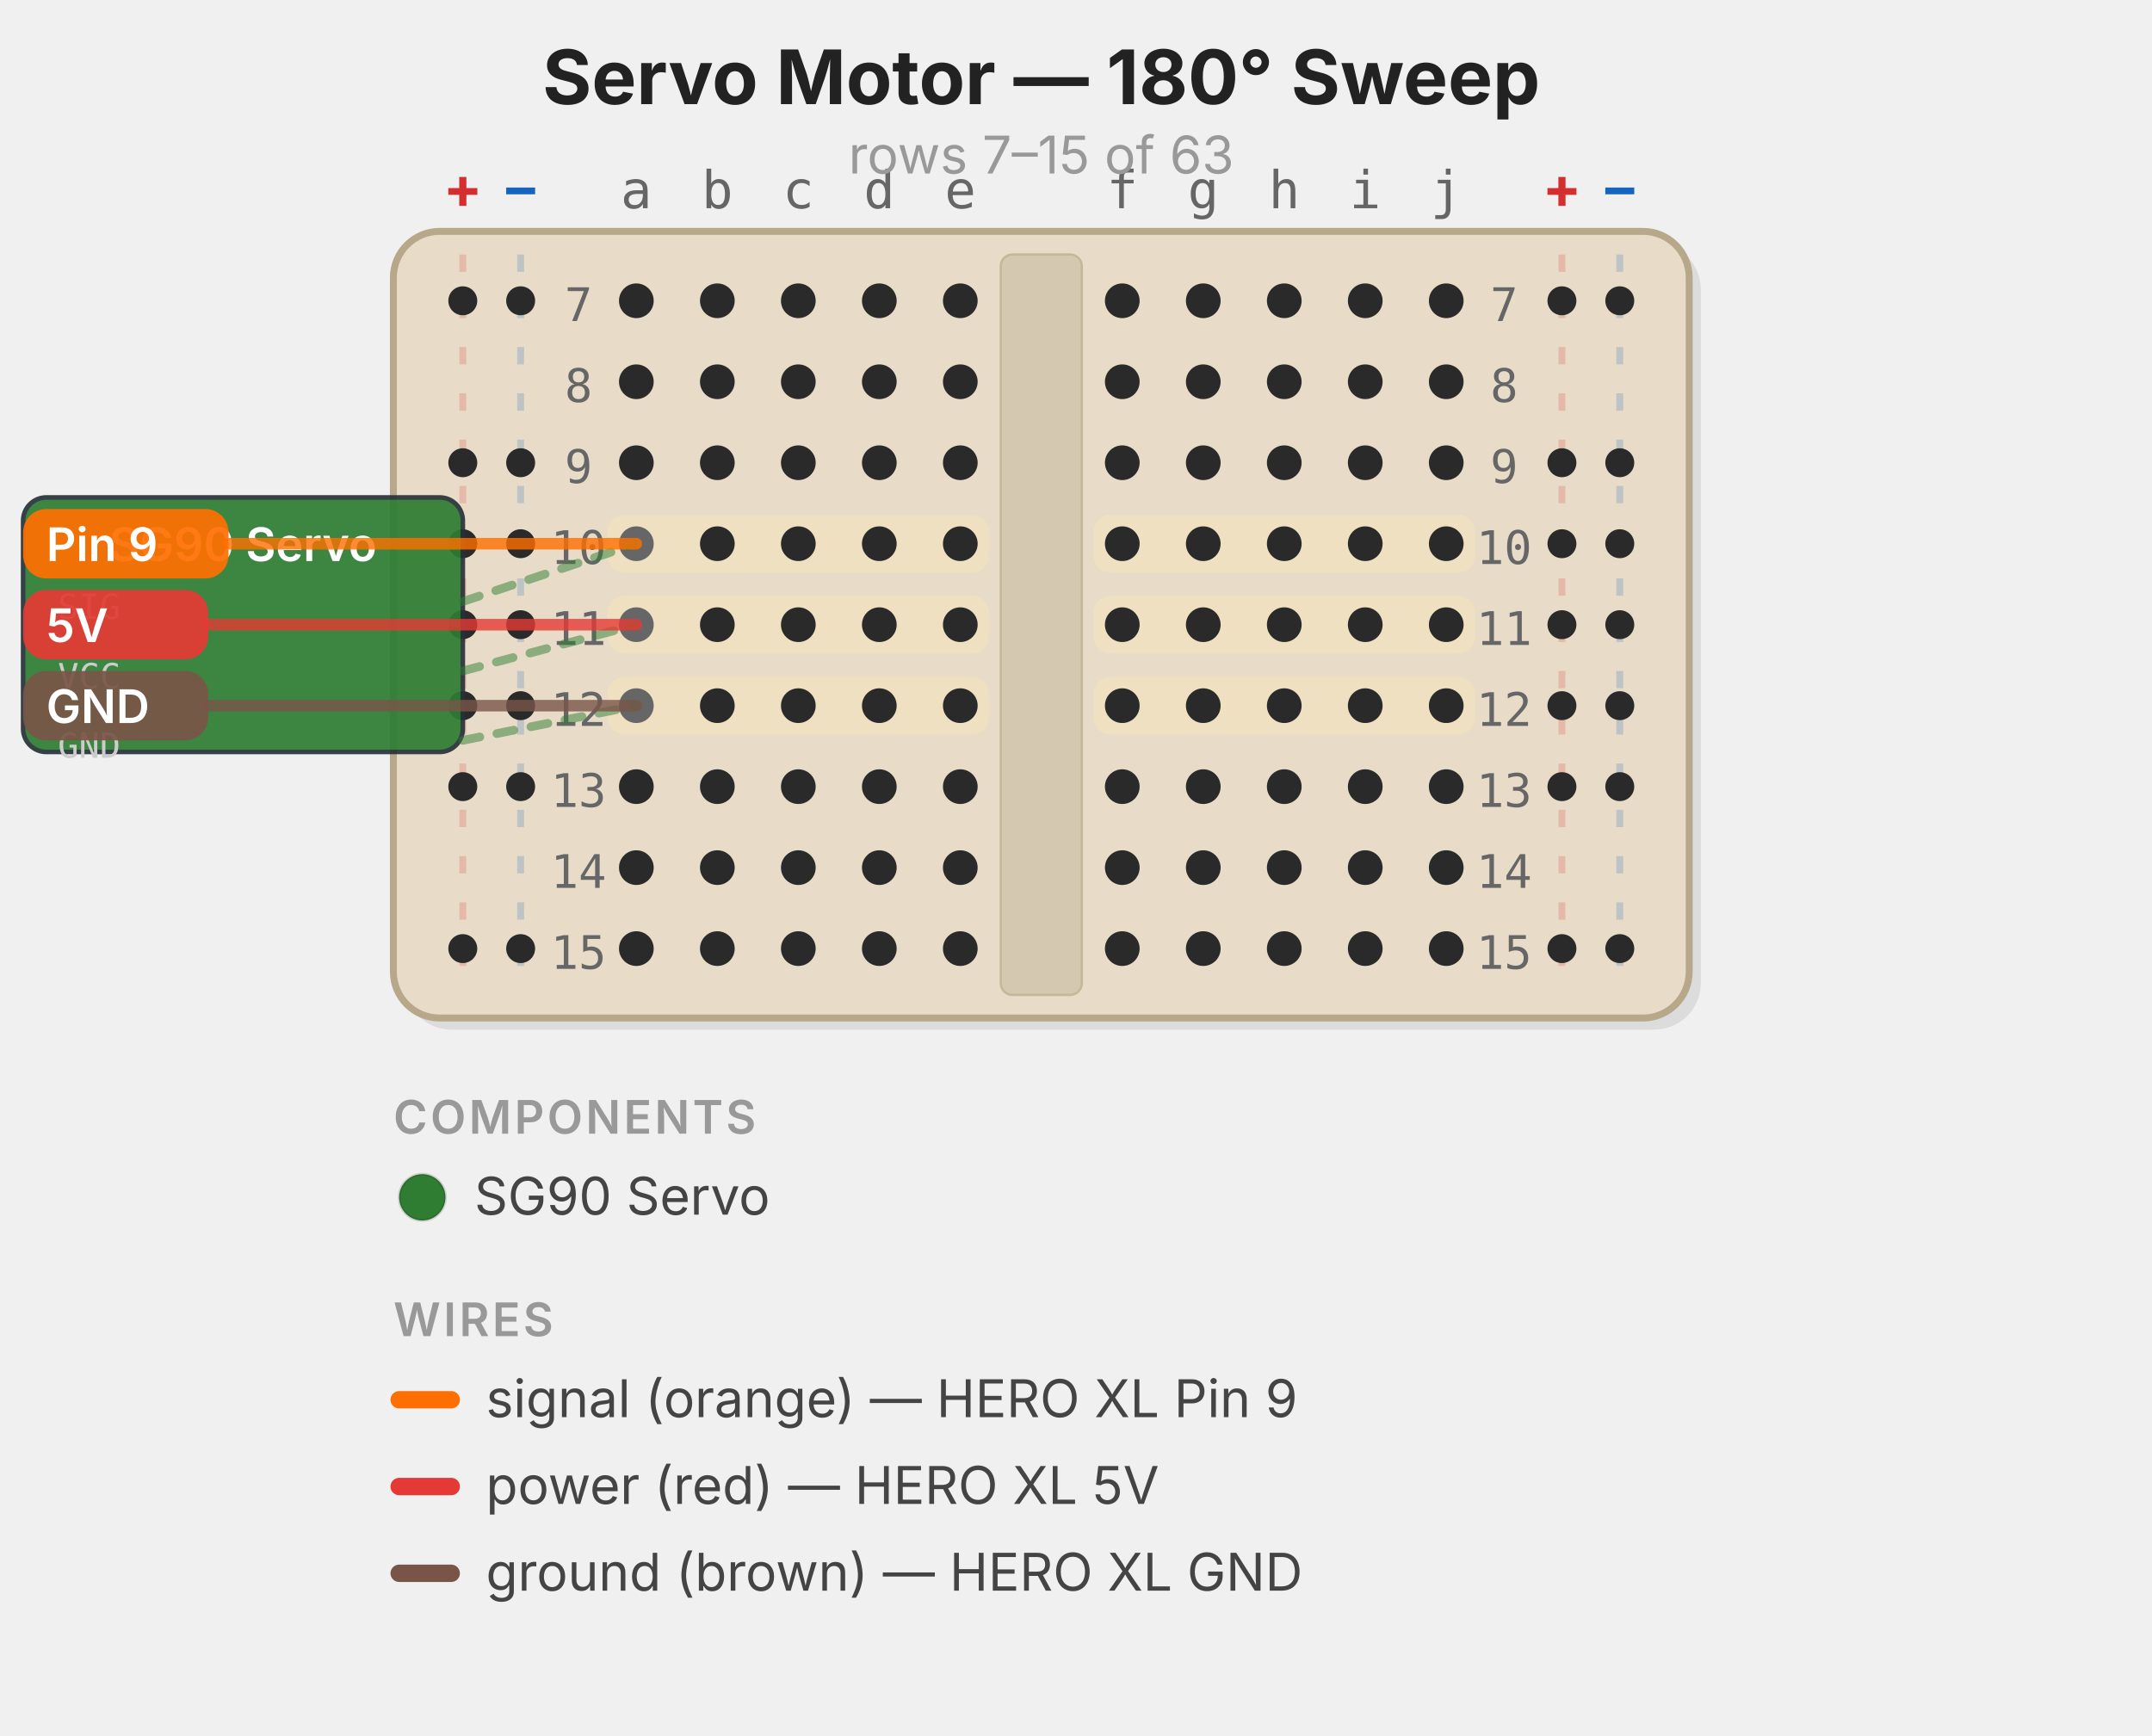
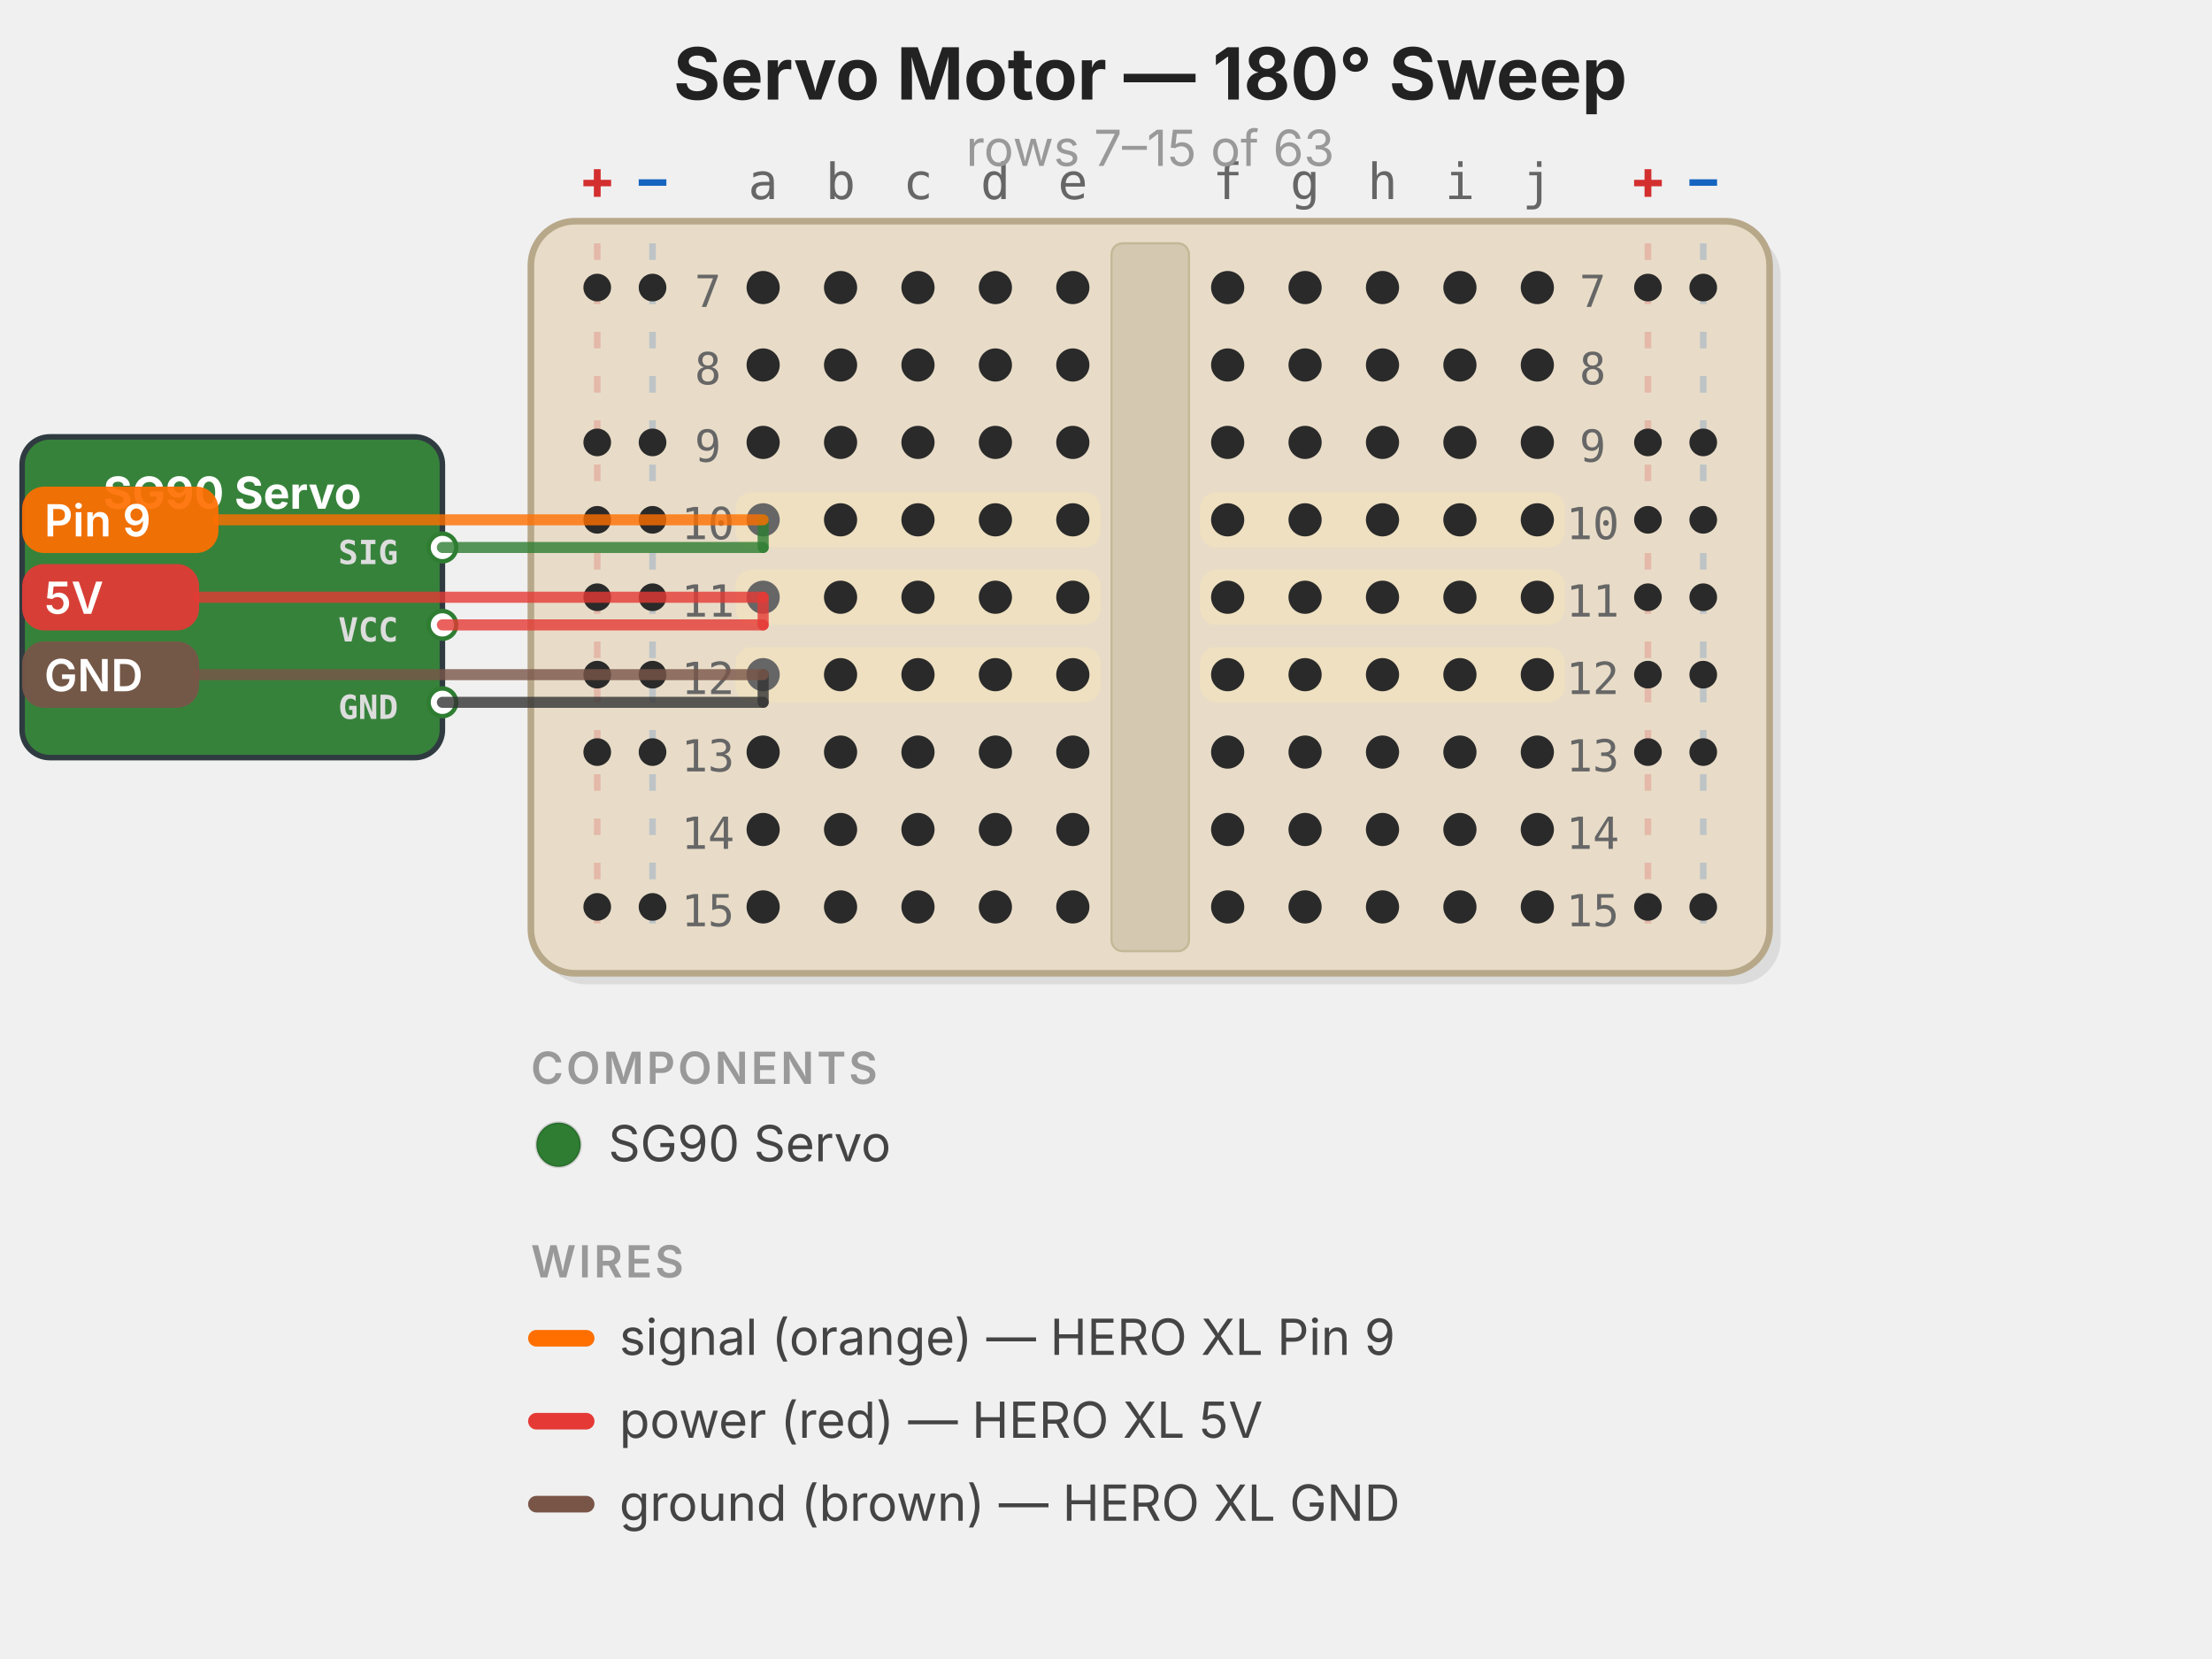
- <svg xmlns="http://www.w3.org/2000/svg" viewBox="0 0 372 300" width="372" height="300" style="background:#fff">
-   <rect x="70.0" y="42.0" width="224.0" height="136.0" rx="8" fill="#00000015" />
-   <rect x="68.0" y="40.0" width="224.0" height="136.0" rx="8" fill="#e8dcc8" stroke="#b8a88a" stroke-width="1.2" />
-   <rect x="173.0" y="44.0" width="14.0" height="128.0" rx="2" fill="#d4c8b0" stroke="#c4b898" stroke-width="0.4" />
-   <line x1="80.0" y1="44.0" x2="80.0" y2="172.0" stroke="#d32f2f" stroke-width="1.2" opacity="0.2" stroke-dasharray="3,5" />
-   <line x1="90.0" y1="44.0" x2="90.0" y2="172.0" stroke="#1565c0" stroke-width="1.2" opacity="0.2" stroke-dasharray="3,5" />
-   <line x1="270.0" y1="44.0" x2="270.0" y2="172.0" stroke="#d32f2f" stroke-width="1.2" opacity="0.2" stroke-dasharray="3,5" />
-   <line x1="280.0" y1="44.0" x2="280.0" y2="172.0" stroke="#1565c0" stroke-width="1.2" opacity="0.2" stroke-dasharray="3,5" />
-   <rect x="105.0" y="89.0" width="66.0" height="10.0" rx="3" fill="#ffeaa7" opacity="0.25" />
-   <rect x="189.0" y="89.0" width="66.0" height="10.0" rx="3" fill="#ffeaa7" opacity="0.25" />
-   <rect x="105.0" y="103.0" width="66.0" height="10.0" rx="3" fill="#ffeaa7" opacity="0.25" />
-   <rect x="189.0" y="103.0" width="66.0" height="10.0" rx="3" fill="#ffeaa7" opacity="0.25" />
-   <rect x="105.0" y="117.0" width="66.0" height="10.0" rx="3" fill="#ffeaa7" opacity="0.25" />
-   <rect x="189.0" y="117.0" width="66.0" height="10.0" rx="3" fill="#ffeaa7" opacity="0.25" />
-   <circle cx="110.0" cy="52.0" r="3.0" fill="#2a2a2a" />
-   <circle cx="110.0" cy="66.0" r="3.0" fill="#2a2a2a" />
-   <circle cx="110.0" cy="80.0" r="3.0" fill="#2a2a2a" />
-   <circle cx="110.0" cy="94.0" r="3.0" fill="#666" />
-   <circle cx="110.0" cy="108.0" r="3.0" fill="#666" />
-   <circle cx="110.0" cy="122.0" r="3.0" fill="#666" />
-   <circle cx="110.0" cy="136.0" r="3.0" fill="#2a2a2a" />
-   <circle cx="110.0" cy="150.0" r="3.0" fill="#2a2a2a" />
-   <circle cx="110.0" cy="164.0" r="3.0" fill="#2a2a2a" />
-   <circle cx="124.0" cy="52.0" r="3.0" fill="#2a2a2a" />
-   <circle cx="124.0" cy="66.0" r="3.0" fill="#2a2a2a" />
-   <circle cx="124.0" cy="80.0" r="3.0" fill="#2a2a2a" />
-   <circle cx="124.0" cy="94.0" r="3.0" fill="#2a2a2a" />
-   <circle cx="124.0" cy="108.0" r="3.0" fill="#2a2a2a" />
-   <circle cx="124.0" cy="122.0" r="3.0" fill="#2a2a2a" />
-   <circle cx="124.0" cy="136.0" r="3.0" fill="#2a2a2a" />
-   <circle cx="124.0" cy="150.0" r="3.0" fill="#2a2a2a" />
-   <circle cx="124.0" cy="164.0" r="3.0" fill="#2a2a2a" />
+ <svg xmlns="http://www.w3.org/2000/svg" viewBox="0 0 400 300" width="400" height="300" style="background:#fff">
+   <rect x="98.0" y="42.0" width="224.0" height="136.0" rx="8" fill="#00000015" />
+   <rect x="96.0" y="40.0" width="224.0" height="136.0" rx="8" fill="#e8dcc8" stroke="#b8a88a" stroke-width="1.2" />
+   <rect x="201.0" y="44.0" width="14.0" height="128.0" rx="2" fill="#d4c8b0" stroke="#c4b898" stroke-width="0.4" />
+   <line x1="108.0" y1="44.0" x2="108.0" y2="172.0" stroke="#d32f2f" stroke-width="1.2" opacity="0.2" stroke-dasharray="3,5" />
+   <line x1="118.0" y1="44.0" x2="118.0" y2="172.0" stroke="#1565c0" stroke-width="1.2" opacity="0.2" stroke-dasharray="3,5" />
+   <line x1="298.0" y1="44.0" x2="298.0" y2="172.0" stroke="#d32f2f" stroke-width="1.2" opacity="0.2" stroke-dasharray="3,5" />
+   <line x1="308.0" y1="44.0" x2="308.0" y2="172.0" stroke="#1565c0" stroke-width="1.2" opacity="0.2" stroke-dasharray="3,5" />
+   <rect x="133.0" y="89.0" width="66.0" height="10.0" rx="3" fill="#ffeaa7" opacity="0.25" />
+   <rect x="217.0" y="89.0" width="66.0" height="10.0" rx="3" fill="#ffeaa7" opacity="0.25" />
+   <rect x="133.0" y="103.0" width="66.0" height="10.0" rx="3" fill="#ffeaa7" opacity="0.25" />
+   <rect x="217.0" y="103.0" width="66.0" height="10.0" rx="3" fill="#ffeaa7" opacity="0.25" />
+   <rect x="133.0" y="117.0" width="66.0" height="10.0" rx="3" fill="#ffeaa7" opacity="0.25" />
+   <rect x="217.0" y="117.0" width="66.0" height="10.0" rx="3" fill="#ffeaa7" opacity="0.25" />
  <circle cx="138.0" cy="52.0" r="3.0" fill="#2a2a2a" />
  <circle cx="138.0" cy="66.0" r="3.0" fill="#2a2a2a" />
  <circle cx="138.0" cy="80.0" r="3.0" fill="#2a2a2a" />
-   <circle cx="138.0" cy="94.0" r="3.0" fill="#2a2a2a" />
-   <circle cx="138.0" cy="108.0" r="3.0" fill="#2a2a2a" />
-   <circle cx="138.0" cy="122.0" r="3.0" fill="#2a2a2a" />
+   <circle cx="138.0" cy="94.0" r="3.0" fill="#666" />
+   <circle cx="138.0" cy="108.0" r="3.0" fill="#666" />
+   <circle cx="138.0" cy="122.0" r="3.0" fill="#666" />
  <circle cx="138.0" cy="136.0" r="3.0" fill="#2a2a2a" />
  <circle cx="138.0" cy="150.0" r="3.0" fill="#2a2a2a" />
  <circle cx="138.0" cy="164.0" r="3.0" fill="#2a2a2a" />
  <circle cx="152.0" cy="52.0" r="3.0" fill="#2a2a2a" />
  <circle cx="152.0" cy="66.0" r="3.0" fill="#2a2a2a" />
  <circle cx="152.0" cy="80.0" r="3.0" fill="#2a2a2a" />
  <circle cx="152.0" cy="94.0" r="3.0" fill="#2a2a2a" />
  <circle cx="152.0" cy="108.0" r="3.0" fill="#2a2a2a" />
  <circle cx="152.0" cy="122.0" r="3.0" fill="#2a2a2a" />
  <circle cx="152.0" cy="136.0" r="3.0" fill="#2a2a2a" />
  <circle cx="152.0" cy="150.0" r="3.0" fill="#2a2a2a" />
  <circle cx="152.0" cy="164.0" r="3.0" fill="#2a2a2a" />
  <circle cx="166.0" cy="52.0" r="3.0" fill="#2a2a2a" />
  <circle cx="166.0" cy="66.0" r="3.0" fill="#2a2a2a" />
  <circle cx="166.0" cy="80.0" r="3.0" fill="#2a2a2a" />
  <circle cx="166.0" cy="94.0" r="3.0" fill="#2a2a2a" />
  <circle cx="166.0" cy="108.0" r="3.0" fill="#2a2a2a" />
  <circle cx="166.0" cy="122.0" r="3.0" fill="#2a2a2a" />
  <circle cx="166.0" cy="136.0" r="3.0" fill="#2a2a2a" />
  <circle cx="166.0" cy="150.0" r="3.0" fill="#2a2a2a" />
  <circle cx="166.0" cy="164.0" r="3.0" fill="#2a2a2a" />
+   <circle cx="180.0" cy="52.0" r="3.0" fill="#2a2a2a" />
+   <circle cx="180.0" cy="66.0" r="3.0" fill="#2a2a2a" />
+   <circle cx="180.0" cy="80.0" r="3.0" fill="#2a2a2a" />
+   <circle cx="180.0" cy="94.0" r="3.0" fill="#2a2a2a" />
+   <circle cx="180.0" cy="108.0" r="3.0" fill="#2a2a2a" />
+   <circle cx="180.0" cy="122.0" r="3.0" fill="#2a2a2a" />
+   <circle cx="180.0" cy="136.0" r="3.0" fill="#2a2a2a" />
+   <circle cx="180.0" cy="150.0" r="3.0" fill="#2a2a2a" />
+   <circle cx="180.0" cy="164.0" r="3.0" fill="#2a2a2a" />
  <circle cx="194.0" cy="52.0" r="3.0" fill="#2a2a2a" />
  <circle cx="194.0" cy="66.0" r="3.0" fill="#2a2a2a" />
  <circle cx="194.0" cy="80.0" r="3.0" fill="#2a2a2a" />
  <circle cx="194.0" cy="94.0" r="3.0" fill="#2a2a2a" />
  <circle cx="194.0" cy="108.0" r="3.0" fill="#2a2a2a" />
  <circle cx="194.0" cy="122.0" r="3.0" fill="#2a2a2a" />
  <circle cx="194.0" cy="136.0" r="3.0" fill="#2a2a2a" />
  <circle cx="194.0" cy="150.0" r="3.0" fill="#2a2a2a" />
  <circle cx="194.0" cy="164.0" r="3.0" fill="#2a2a2a" />
-   <circle cx="208.0" cy="52.0" r="3.0" fill="#2a2a2a" />
-   <circle cx="208.0" cy="66.0" r="3.0" fill="#2a2a2a" />
-   <circle cx="208.0" cy="80.0" r="3.0" fill="#2a2a2a" />
-   <circle cx="208.0" cy="94.0" r="3.0" fill="#2a2a2a" />
-   <circle cx="208.0" cy="108.0" r="3.0" fill="#2a2a2a" />
-   <circle cx="208.0" cy="122.0" r="3.0" fill="#2a2a2a" />
-   <circle cx="208.0" cy="136.0" r="3.0" fill="#2a2a2a" />
-   <circle cx="208.0" cy="150.0" r="3.0" fill="#2a2a2a" />
-   <circle cx="208.0" cy="164.0" r="3.0" fill="#2a2a2a" />
  <circle cx="222.0" cy="52.0" r="3.0" fill="#2a2a2a" />
  <circle cx="222.0" cy="66.0" r="3.0" fill="#2a2a2a" />
  <circle cx="222.0" cy="80.0" r="3.0" fill="#2a2a2a" />
  <circle cx="222.0" cy="94.0" r="3.0" fill="#2a2a2a" />
  <circle cx="222.0" cy="108.0" r="3.0" fill="#2a2a2a" />
  <circle cx="222.0" cy="122.0" r="3.0" fill="#2a2a2a" />
  <circle cx="222.0" cy="136.0" r="3.0" fill="#2a2a2a" />
  <circle cx="222.0" cy="150.0" r="3.0" fill="#2a2a2a" />
  <circle cx="222.0" cy="164.0" r="3.0" fill="#2a2a2a" />
  <circle cx="236.0" cy="52.0" r="3.0" fill="#2a2a2a" />
  <circle cx="236.0" cy="66.0" r="3.0" fill="#2a2a2a" />
  <circle cx="236.0" cy="80.0" r="3.0" fill="#2a2a2a" />
  <circle cx="236.0" cy="94.0" r="3.0" fill="#2a2a2a" />
  <circle cx="236.0" cy="108.0" r="3.0" fill="#2a2a2a" />
  <circle cx="236.0" cy="122.0" r="3.0" fill="#2a2a2a" />
  <circle cx="236.0" cy="136.0" r="3.0" fill="#2a2a2a" />
  <circle cx="236.0" cy="150.0" r="3.0" fill="#2a2a2a" />
  <circle cx="236.0" cy="164.0" r="3.0" fill="#2a2a2a" />
  <circle cx="250.0" cy="52.0" r="3.0" fill="#2a2a2a" />
  <circle cx="250.0" cy="66.0" r="3.0" fill="#2a2a2a" />
  <circle cx="250.0" cy="80.0" r="3.0" fill="#2a2a2a" />
  <circle cx="250.0" cy="94.0" r="3.0" fill="#2a2a2a" />
  <circle cx="250.0" cy="108.0" r="3.0" fill="#2a2a2a" />
  <circle cx="250.0" cy="122.0" r="3.0" fill="#2a2a2a" />
  <circle cx="250.0" cy="136.0" r="3.0" fill="#2a2a2a" />
  <circle cx="250.0" cy="150.0" r="3.0" fill="#2a2a2a" />
  <circle cx="250.0" cy="164.0" r="3.0" fill="#2a2a2a" />
-   <circle cx="80.0" cy="52.0" r="2.5" fill="#2a2a2a" />
-   <circle cx="80.0" cy="80.0" r="2.5" fill="#2a2a2a" />
-   <circle cx="80.0" cy="94.0" r="2.5" fill="#2a2a2a" />
-   <circle cx="80.0" cy="108.0" r="2.5" fill="#2a2a2a" />
-   <circle cx="80.0" cy="122.0" r="2.5" fill="#2a2a2a" />
-   <circle cx="80.0" cy="136.0" r="2.5" fill="#2a2a2a" />
-   <circle cx="80.0" cy="164.0" r="2.5" fill="#2a2a2a" />
-   <circle cx="90.0" cy="52.0" r="2.5" fill="#2a2a2a" />
-   <circle cx="90.0" cy="80.0" r="2.5" fill="#2a2a2a" />
-   <circle cx="90.0" cy="94.0" r="2.5" fill="#2a2a2a" />
-   <circle cx="90.0" cy="108.0" r="2.5" fill="#2a2a2a" />
-   <circle cx="90.0" cy="122.0" r="2.5" fill="#2a2a2a" />
-   <circle cx="90.0" cy="136.0" r="2.5" fill="#2a2a2a" />
-   <circle cx="90.0" cy="164.0" r="2.5" fill="#2a2a2a" />
-   <circle cx="270.0" cy="52.0" r="2.5" fill="#2a2a2a" />
-   <circle cx="270.0" cy="80.0" r="2.5" fill="#2a2a2a" />
-   <circle cx="270.0" cy="94.0" r="2.5" fill="#2a2a2a" />
-   <circle cx="270.0" cy="108.0" r="2.5" fill="#2a2a2a" />
-   <circle cx="270.0" cy="122.0" r="2.5" fill="#2a2a2a" />
-   <circle cx="270.0" cy="136.0" r="2.5" fill="#2a2a2a" />
-   <circle cx="270.0" cy="164.0" r="2.5" fill="#2a2a2a" />
-   <circle cx="280.0" cy="52.0" r="2.5" fill="#2a2a2a" />
-   <circle cx="280.0" cy="80.0" r="2.5" fill="#2a2a2a" />
-   <circle cx="280.0" cy="94.0" r="2.5" fill="#2a2a2a" />
-   <circle cx="280.0" cy="108.0" r="2.5" fill="#2a2a2a" />
-   <circle cx="280.0" cy="122.0" r="2.5" fill="#2a2a2a" />
-   <circle cx="280.0" cy="136.0" r="2.5" fill="#2a2a2a" />
-   <circle cx="280.0" cy="164.0" r="2.5" fill="#2a2a2a" />
-   <text x="110.0" y="36.0" font-size="9" fill="#666" text-anchor="middle" font-family="'SF Mono', 'Cascadia Code', 'Fira Code', monospace">a</text>
-   <text x="124.0" y="36.0" font-size="9" fill="#666" text-anchor="middle" font-family="'SF Mono', 'Cascadia Code', 'Fira Code', monospace">b</text>
-   <text x="138.0" y="36.0" font-size="9" fill="#666" text-anchor="middle" font-family="'SF Mono', 'Cascadia Code', 'Fira Code', monospace">c</text>
-   <text x="152.0" y="36.0" font-size="9" fill="#666" text-anchor="middle" font-family="'SF Mono', 'Cascadia Code', 'Fira Code', monospace">d</text>
-   <text x="166.0" y="36.0" font-size="9" fill="#666" text-anchor="middle" font-family="'SF Mono', 'Cascadia Code', 'Fira Code', monospace">e</text>
-   <text x="194.0" y="36.0" font-size="9" fill="#666" text-anchor="middle" font-family="'SF Mono', 'Cascadia Code', 'Fira Code', monospace">f</text>
-   <text x="208.0" y="36.0" font-size="9" fill="#666" text-anchor="middle" font-family="'SF Mono', 'Cascadia Code', 'Fira Code', monospace">g</text>
-   <text x="222.0" y="36.0" font-size="9" fill="#666" text-anchor="middle" font-family="'SF Mono', 'Cascadia Code', 'Fira Code', monospace">h</text>
-   <text x="236.0" y="36.0" font-size="9" fill="#666" text-anchor="middle" font-family="'SF Mono', 'Cascadia Code', 'Fira Code', monospace">i</text>
-   <text x="250.0" y="36.0" font-size="9" fill="#666" text-anchor="middle" font-family="'SF Mono', 'Cascadia Code', 'Fira Code', monospace">j</text>
-   <text x="80.0" y="36.0" font-size="10" fill="#d32f2f" font-weight="bold" text-anchor="middle" font-family="system-ui, -apple-system, 'Segoe UI', sans-serif">+</text>
-   <text x="90.0" y="36.0" font-size="10" fill="#1565c0" font-weight="bold" text-anchor="middle" font-family="system-ui, -apple-system, 'Segoe UI', sans-serif">–</text>
-   <text x="270.0" y="36.0" font-size="10" fill="#d32f2f" font-weight="bold" text-anchor="middle" font-family="system-ui, -apple-system, 'Segoe UI', sans-serif">+</text>
-   <text x="280.0" y="36.0" font-size="10" fill="#1565c0" font-weight="bold" text-anchor="middle" font-family="system-ui, -apple-system, 'Segoe UI', sans-serif">–</text>
-   <text x="100.0" y="55.5" font-size="8" fill="#666" text-anchor="middle" font-family="'SF Mono', 'Cascadia Code', 'Fira Code', monospace">7</text>
-   <text x="260.0" y="55.5" font-size="8" fill="#666" text-anchor="middle" font-family="'SF Mono', 'Cascadia Code', 'Fira Code', monospace">7</text>
-   <text x="100.0" y="69.5" font-size="8" fill="#666" text-anchor="middle" font-family="'SF Mono', 'Cascadia Code', 'Fira Code', monospace">8</text>
-   <text x="260.0" y="69.5" font-size="8" fill="#666" text-anchor="middle" font-family="'SF Mono', 'Cascadia Code', 'Fira Code', monospace">8</text>
-   <text x="100.0" y="83.5" font-size="8" fill="#666" text-anchor="middle" font-family="'SF Mono', 'Cascadia Code', 'Fira Code', monospace">9</text>
-   <text x="260.0" y="83.5" font-size="8" fill="#666" text-anchor="middle" font-family="'SF Mono', 'Cascadia Code', 'Fira Code', monospace">9</text>
-   <text x="100.0" y="97.5" font-size="8" fill="#666" text-anchor="middle" font-family="'SF Mono', 'Cascadia Code', 'Fira Code', monospace">10</text>
-   <text x="260.0" y="97.5" font-size="8" fill="#666" text-anchor="middle" font-family="'SF Mono', 'Cascadia Code', 'Fira Code', monospace">10</text>
-   <text x="100.0" y="111.5" font-size="8" fill="#666" text-anchor="middle" font-family="'SF Mono', 'Cascadia Code', 'Fira Code', monospace">11</text>
-   <text x="260.0" y="111.5" font-size="8" fill="#666" text-anchor="middle" font-family="'SF Mono', 'Cascadia Code', 'Fira Code', monospace">11</text>
-   <text x="100.0" y="125.5" font-size="8" fill="#666" text-anchor="middle" font-family="'SF Mono', 'Cascadia Code', 'Fira Code', monospace">12</text>
-   <text x="260.0" y="125.5" font-size="8" fill="#666" text-anchor="middle" font-family="'SF Mono', 'Cascadia Code', 'Fira Code', monospace">12</text>
-   <text x="100.0" y="139.5" font-size="8" fill="#666" text-anchor="middle" font-family="'SF Mono', 'Cascadia Code', 'Fira Code', monospace">13</text>
-   <text x="260.0" y="139.5" font-size="8" fill="#666" text-anchor="middle" font-family="'SF Mono', 'Cascadia Code', 'Fira Code', monospace">13</text>
-   <text x="100.0" y="153.5" font-size="8" fill="#666" text-anchor="middle" font-family="'SF Mono', 'Cascadia Code', 'Fira Code', monospace">14</text>
-   <text x="260.0" y="153.5" font-size="8" fill="#666" text-anchor="middle" font-family="'SF Mono', 'Cascadia Code', 'Fira Code', monospace">14</text>
-   <text x="100.0" y="167.5" font-size="8" fill="#666" text-anchor="middle" font-family="'SF Mono', 'Cascadia Code', 'Fira Code', monospace">15</text>
-   <text x="260.0" y="167.5" font-size="8" fill="#666" text-anchor="middle" font-family="'SF Mono', 'Cascadia Code', 'Fira Code', monospace">15</text>
-   <rect x="4.0" y="86.0" width="76.0" height="44.0" rx="4" fill="#2e7d32" stroke="#263238" stroke-width="0.8" opacity="0.92" />
-   <text x="42.0" y="97.0" font-size="8" fill="white" font-weight="600" text-anchor="middle" font-family="system-ui, -apple-system, 'Segoe UI', sans-serif">SG90 Servo</text>
-   <text x="10.0" y="107.0" font-size="6" fill="#ccc" font-family="'SF Mono', 'Cascadia Code', 'Fira Code', monospace">SIG</text>
-   <line x1="80.0" y1="104.0" x2="110.0" y2="94.0" stroke="#2e7d32" stroke-width="1.5" stroke-linecap="round" opacity="0.5" stroke-dasharray="3,3" />
-   <text x="10.0" y="119.0" font-size="6" fill="#ccc" font-family="'SF Mono', 'Cascadia Code', 'Fira Code', monospace">VCC</text>
-   <line x1="80.0" y1="116.0" x2="110.0" y2="108.0" stroke="#2e7d32" stroke-width="1.5" stroke-linecap="round" opacity="0.5" stroke-dasharray="3,3" />
-   <text x="10.0" y="131.0" font-size="6" fill="#ccc" font-family="'SF Mono', 'Cascadia Code', 'Fira Code', monospace">GND</text>
-   <line x1="80.0" y1="128.0" x2="110.0" y2="122.0" stroke="#2e7d32" stroke-width="1.5" stroke-linecap="round" opacity="0.5" stroke-dasharray="3,3" />
-   <line x1="39.5" y1="94.0" x2="110.0" y2="94.0" stroke="#ff6f00" stroke-width="2" stroke-linecap="round" opacity="0.8" />
+   <circle cx="264.0" cy="52.0" r="3.0" fill="#2a2a2a" />
+   <circle cx="264.0" cy="66.0" r="3.0" fill="#2a2a2a" />
+   <circle cx="264.0" cy="80.0" r="3.0" fill="#2a2a2a" />
+   <circle cx="264.0" cy="94.0" r="3.0" fill="#2a2a2a" />
+   <circle cx="264.0" cy="108.0" r="3.0" fill="#2a2a2a" />
+   <circle cx="264.0" cy="122.0" r="3.0" fill="#2a2a2a" />
+   <circle cx="264.0" cy="136.0" r="3.0" fill="#2a2a2a" />
+   <circle cx="264.0" cy="150.0" r="3.0" fill="#2a2a2a" />
+   <circle cx="264.0" cy="164.0" r="3.0" fill="#2a2a2a" />
+   <circle cx="278.0" cy="52.0" r="3.0" fill="#2a2a2a" />
+   <circle cx="278.0" cy="66.0" r="3.0" fill="#2a2a2a" />
+   <circle cx="278.0" cy="80.0" r="3.0" fill="#2a2a2a" />
+   <circle cx="278.0" cy="94.0" r="3.0" fill="#2a2a2a" />
+   <circle cx="278.0" cy="108.0" r="3.0" fill="#2a2a2a" />
+   <circle cx="278.0" cy="122.0" r="3.0" fill="#2a2a2a" />
+   <circle cx="278.0" cy="136.0" r="3.0" fill="#2a2a2a" />
+   <circle cx="278.0" cy="150.0" r="3.0" fill="#2a2a2a" />
+   <circle cx="278.0" cy="164.0" r="3.0" fill="#2a2a2a" />
+   <circle cx="108.0" cy="52.0" r="2.5" fill="#2a2a2a" />
+   <circle cx="108.0" cy="80.0" r="2.5" fill="#2a2a2a" />
+   <circle cx="108.0" cy="94.0" r="2.5" fill="#2a2a2a" />
+   <circle cx="108.0" cy="108.0" r="2.5" fill="#2a2a2a" />
+   <circle cx="108.0" cy="122.0" r="2.5" fill="#2a2a2a" />
+   <circle cx="108.0" cy="136.0" r="2.5" fill="#2a2a2a" />
+   <circle cx="108.0" cy="164.0" r="2.5" fill="#2a2a2a" />
+   <circle cx="118.0" cy="52.0" r="2.5" fill="#2a2a2a" />
+   <circle cx="118.0" cy="80.0" r="2.5" fill="#2a2a2a" />
+   <circle cx="118.0" cy="94.0" r="2.5" fill="#2a2a2a" />
+   <circle cx="118.0" cy="108.0" r="2.5" fill="#2a2a2a" />
+   <circle cx="118.0" cy="122.0" r="2.5" fill="#2a2a2a" />
+   <circle cx="118.0" cy="136.0" r="2.5" fill="#2a2a2a" />
+   <circle cx="118.0" cy="164.0" r="2.5" fill="#2a2a2a" />
+   <circle cx="298.0" cy="52.0" r="2.5" fill="#2a2a2a" />
+   <circle cx="298.0" cy="80.0" r="2.5" fill="#2a2a2a" />
+   <circle cx="298.0" cy="94.0" r="2.5" fill="#2a2a2a" />
+   <circle cx="298.0" cy="108.0" r="2.5" fill="#2a2a2a" />
+   <circle cx="298.0" cy="122.0" r="2.5" fill="#2a2a2a" />
+   <circle cx="298.0" cy="136.0" r="2.5" fill="#2a2a2a" />
+   <circle cx="298.0" cy="164.0" r="2.5" fill="#2a2a2a" />
+   <circle cx="308.0" cy="52.0" r="2.5" fill="#2a2a2a" />
+   <circle cx="308.0" cy="80.0" r="2.5" fill="#2a2a2a" />
+   <circle cx="308.0" cy="94.0" r="2.5" fill="#2a2a2a" />
+   <circle cx="308.0" cy="108.0" r="2.5" fill="#2a2a2a" />
+   <circle cx="308.0" cy="122.0" r="2.5" fill="#2a2a2a" />
+   <circle cx="308.0" cy="136.0" r="2.5" fill="#2a2a2a" />
+   <circle cx="308.0" cy="164.0" r="2.5" fill="#2a2a2a" />
+   <text x="138.0" y="36.0" font-size="9" fill="#666" text-anchor="middle" font-family="'SF Mono', 'Cascadia Code', 'Fira Code', monospace">a</text>
+   <text x="152.0" y="36.0" font-size="9" fill="#666" text-anchor="middle" font-family="'SF Mono', 'Cascadia Code', 'Fira Code', monospace">b</text>
+   <text x="166.0" y="36.0" font-size="9" fill="#666" text-anchor="middle" font-family="'SF Mono', 'Cascadia Code', 'Fira Code', monospace">c</text>
+   <text x="180.0" y="36.0" font-size="9" fill="#666" text-anchor="middle" font-family="'SF Mono', 'Cascadia Code', 'Fira Code', monospace">d</text>
+   <text x="194.0" y="36.0" font-size="9" fill="#666" text-anchor="middle" font-family="'SF Mono', 'Cascadia Code', 'Fira Code', monospace">e</text>
+   <text x="222.0" y="36.0" font-size="9" fill="#666" text-anchor="middle" font-family="'SF Mono', 'Cascadia Code', 'Fira Code', monospace">f</text>
+   <text x="236.0" y="36.0" font-size="9" fill="#666" text-anchor="middle" font-family="'SF Mono', 'Cascadia Code', 'Fira Code', monospace">g</text>
+   <text x="250.0" y="36.0" font-size="9" fill="#666" text-anchor="middle" font-family="'SF Mono', 'Cascadia Code', 'Fira Code', monospace">h</text>
+   <text x="264.0" y="36.0" font-size="9" fill="#666" text-anchor="middle" font-family="'SF Mono', 'Cascadia Code', 'Fira Code', monospace">i</text>
+   <text x="278.0" y="36.0" font-size="9" fill="#666" text-anchor="middle" font-family="'SF Mono', 'Cascadia Code', 'Fira Code', monospace">j</text>
+   <text x="108.0" y="36.0" font-size="10" fill="#d32f2f" font-weight="bold" text-anchor="middle" font-family="system-ui, -apple-system, 'Segoe UI', sans-serif">+</text>
+   <text x="118.0" y="36.0" font-size="10" fill="#1565c0" font-weight="bold" text-anchor="middle" font-family="system-ui, -apple-system, 'Segoe UI', sans-serif">–</text>
+   <text x="298.0" y="36.0" font-size="10" fill="#d32f2f" font-weight="bold" text-anchor="middle" font-family="system-ui, -apple-system, 'Segoe UI', sans-serif">+</text>
+   <text x="308.0" y="36.0" font-size="10" fill="#1565c0" font-weight="bold" text-anchor="middle" font-family="system-ui, -apple-system, 'Segoe UI', sans-serif">–</text>
+   <text x="128.0" y="55.5" font-size="8" fill="#666" text-anchor="middle" font-family="'SF Mono', 'Cascadia Code', 'Fira Code', monospace">7</text>
+   <text x="288.0" y="55.5" font-size="8" fill="#666" text-anchor="middle" font-family="'SF Mono', 'Cascadia Code', 'Fira Code', monospace">7</text>
+   <text x="128.0" y="69.5" font-size="8" fill="#666" text-anchor="middle" font-family="'SF Mono', 'Cascadia Code', 'Fira Code', monospace">8</text>
+   <text x="288.0" y="69.5" font-size="8" fill="#666" text-anchor="middle" font-family="'SF Mono', 'Cascadia Code', 'Fira Code', monospace">8</text>
+   <text x="128.0" y="83.5" font-size="8" fill="#666" text-anchor="middle" font-family="'SF Mono', 'Cascadia Code', 'Fira Code', monospace">9</text>
+   <text x="288.0" y="83.5" font-size="8" fill="#666" text-anchor="middle" font-family="'SF Mono', 'Cascadia Code', 'Fira Code', monospace">9</text>
+   <text x="128.0" y="97.5" font-size="8" fill="#666" text-anchor="middle" font-family="'SF Mono', 'Cascadia Code', 'Fira Code', monospace">10</text>
+   <text x="288.0" y="97.5" font-size="8" fill="#666" text-anchor="middle" font-family="'SF Mono', 'Cascadia Code', 'Fira Code', monospace">10</text>
+   <text x="128.0" y="111.5" font-size="8" fill="#666" text-anchor="middle" font-family="'SF Mono', 'Cascadia Code', 'Fira Code', monospace">11</text>
+   <text x="288.0" y="111.5" font-size="8" fill="#666" text-anchor="middle" font-family="'SF Mono', 'Cascadia Code', 'Fira Code', monospace">11</text>
+   <text x="128.0" y="125.5" font-size="8" fill="#666" text-anchor="middle" font-family="'SF Mono', 'Cascadia Code', 'Fira Code', monospace">12</text>
+   <text x="288.0" y="125.5" font-size="8" fill="#666" text-anchor="middle" font-family="'SF Mono', 'Cascadia Code', 'Fira Code', monospace">12</text>
+   <text x="128.0" y="139.5" font-size="8" fill="#666" text-anchor="middle" font-family="'SF Mono', 'Cascadia Code', 'Fira Code', monospace">13</text>
+   <text x="288.0" y="139.5" font-size="8" fill="#666" text-anchor="middle" font-family="'SF Mono', 'Cascadia Code', 'Fira Code', monospace">13</text>
+   <text x="128.0" y="153.5" font-size="8" fill="#666" text-anchor="middle" font-family="'SF Mono', 'Cascadia Code', 'Fira Code', monospace">14</text>
+   <text x="288.0" y="153.5" font-size="8" fill="#666" text-anchor="middle" font-family="'SF Mono', 'Cascadia Code', 'Fira Code', monospace">14</text>
+   <text x="128.0" y="167.5" font-size="8" fill="#666" text-anchor="middle" font-family="'SF Mono', 'Cascadia Code', 'Fira Code', monospace">15</text>
+   <text x="288.0" y="167.5" font-size="8" fill="#666" text-anchor="middle" font-family="'SF Mono', 'Cascadia Code', 'Fira Code', monospace">15</text>
+   <rect x="4.0" y="79.0" width="76.0" height="58.0" rx="5" fill="#2e7d32" stroke="#263238" stroke-width="1" opacity="0.95" />
+   <text x="42.0" y="92.0" font-size="8" fill="white" font-weight="700" text-anchor="middle" font-family="system-ui, -apple-system, 'Segoe UI', sans-serif">SG90 Servo</text>
+   <circle cx="80.0" cy="99.0" r="2.5" fill="white" stroke="#2e7d32" stroke-width="0.8" />
+   <text x="72.0" y="102.0" font-size="6" fill="#ddd" font-weight="600" text-anchor="end" font-family="'SF Mono', 'Cascadia Code', 'Fira Code', monospace">SIG</text>
+   <line x1="80.0" y1="99.0" x2="138.0" y2="99.0" stroke="#2e7d32" stroke-width="2" stroke-linecap="round" opacity="0.8" />
+   <line x1="138.0" y1="99.0" x2="138.0" y2="94.0" stroke="#2e7d32" stroke-width="2" stroke-linecap="round" opacity="0.8" />
+   <circle cx="80.0" cy="113.0" r="2.5" fill="white" stroke="#2e7d32" stroke-width="0.8" />
+   <text x="72.0" y="116.0" font-size="6" fill="#ddd" font-weight="600" text-anchor="end" font-family="'SF Mono', 'Cascadia Code', 'Fira Code', monospace">VCC</text>
+   <line x1="80.0" y1="113.0" x2="138.0" y2="113.0" stroke="#e53935" stroke-width="2" stroke-linecap="round" opacity="0.8" />
+   <line x1="138.0" y1="113.0" x2="138.0" y2="108.0" stroke="#e53935" stroke-width="2" stroke-linecap="round" opacity="0.8" />
+   <circle cx="80.0" cy="127.0" r="2.5" fill="white" stroke="#2e7d32" stroke-width="0.8" />
+   <text x="72.0" y="130.0" font-size="6" fill="#ddd" font-weight="600" text-anchor="end" font-family="'SF Mono', 'Cascadia Code', 'Fira Code', monospace">GND</text>
+   <line x1="80.0" y1="127.0" x2="138.0" y2="127.0" stroke="#333333" stroke-width="2" stroke-linecap="round" opacity="0.8" />
+   <line x1="138.0" y1="127.0" x2="138.0" y2="122.0" stroke="#333333" stroke-width="2" stroke-linecap="round" opacity="0.8" />
+   <line x1="39.5" y1="94.0" x2="138.0" y2="94.0" stroke="#ff6f00" stroke-width="2" stroke-linecap="round" opacity="0.8" />
  <rect x="4.0" y="88.0" width="35.5" height="12.0" rx="4" fill="#ff6f00" opacity="0.92" />
  <text x="8.0" y="97.0" font-size="8" fill="white" font-weight="600" font-family="system-ui, -apple-system, 'Segoe UI', sans-serif">Pin 9</text>
-   <line x1="36.0" y1="108.0" x2="110.0" y2="108.0" stroke="#e53935" stroke-width="2" stroke-linecap="round" opacity="0.8" />
+   <line x1="36.0" y1="108.0" x2="138.0" y2="108.0" stroke="#e53935" stroke-width="2" stroke-linecap="round" opacity="0.8" />
  <rect x="4.0" y="102.0" width="32.0" height="12.0" rx="4" fill="#e53935" opacity="0.92" />
  <text x="8.0" y="111.0" font-size="8" fill="white" font-weight="600" font-family="system-ui, -apple-system, 'Segoe UI', sans-serif">5V</text>
-   <line x1="36.0" y1="122.0" x2="110.0" y2="122.0" stroke="#795548" stroke-width="2" stroke-linecap="round" opacity="0.8" />
+   <line x1="36.0" y1="122.0" x2="138.0" y2="122.0" stroke="#795548" stroke-width="2" stroke-linecap="round" opacity="0.8" />
  <rect x="4.0" y="116.0" width="32.0" height="12.0" rx="4" fill="#795548" opacity="0.92" />
  <text x="8.0" y="125.0" font-size="8" fill="white" font-weight="600" font-family="system-ui, -apple-system, 'Segoe UI', sans-serif">GND</text>
-   <text x="68.0" y="196.0" font-size="8" fill="#999" font-weight="600" letter-spacing="0.5" font-family="system-ui, -apple-system, 'Segoe UI', sans-serif">COMPONENTS</text>
-   <circle cx="73.0" cy="207.0" r="4.0" fill="#2e7d32" stroke="#0002" stroke-width="0.5" />
-   <text x="82.0" y="210.0" font-size="9" fill="#444" font-family="system-ui, -apple-system, 'Segoe UI', sans-serif">SG90 Servo</text>
-   <text x="68.0" y="231.0" font-size="8" fill="#999" font-weight="600" letter-spacing="0.5" font-family="system-ui, -apple-system, 'Segoe UI', sans-serif">WIRES</text>
-   <line x1="69.0" y1="242.0" x2="78.0" y2="242.0" stroke="#ff6f00" stroke-width="3" stroke-linecap="round" />
-   <text x="84.0" y="245.0" font-size="9" fill="#444" font-family="system-ui, -apple-system, 'Segoe UI', sans-serif">signal (orange) — HERO XL Pin 9</text>
-   <line x1="69.0" y1="257.0" x2="78.0" y2="257.0" stroke="#e53935" stroke-width="3" stroke-linecap="round" />
-   <text x="84.0" y="260.0" font-size="9" fill="#444" font-family="system-ui, -apple-system, 'Segoe UI', sans-serif">power (red) — HERO XL 5V</text>
-   <line x1="69.0" y1="272.0" x2="78.0" y2="272.0" stroke="#795548" stroke-width="3" stroke-linecap="round" />
-   <text x="84.0" y="275.0" font-size="9" fill="#444" font-family="system-ui, -apple-system, 'Segoe UI', sans-serif">ground (brown) — HERO XL GND</text>
-   <text x="180.0" y="18.0" font-size="13" fill="#222" font-weight="700" text-anchor="middle" font-family="system-ui, -apple-system, 'Segoe UI', sans-serif">Servo Motor — 180° Sweep</text>
-   <text x="180.0" y="30.0" font-size="9" fill="#999" text-anchor="middle" font-family="system-ui, -apple-system, 'Segoe UI', sans-serif">rows 7–15 of 63</text>
+   <text x="96.0" y="196.0" font-size="8" fill="#999" font-weight="600" letter-spacing="0.5" font-family="system-ui, -apple-system, 'Segoe UI', sans-serif">COMPONENTS</text>
+   <circle cx="101.0" cy="207.0" r="4.0" fill="#2e7d32" stroke="#0002" stroke-width="0.5" />
+   <text x="110.0" y="210.0" font-size="9" fill="#444" font-family="system-ui, -apple-system, 'Segoe UI', sans-serif">SG90 Servo</text>
+   <text x="96.0" y="231.0" font-size="8" fill="#999" font-weight="600" letter-spacing="0.5" font-family="system-ui, -apple-system, 'Segoe UI', sans-serif">WIRES</text>
+   <line x1="97.0" y1="242.0" x2="106.0" y2="242.0" stroke="#ff6f00" stroke-width="3" stroke-linecap="round" />
+   <text x="112.0" y="245.0" font-size="9" fill="#444" font-family="system-ui, -apple-system, 'Segoe UI', sans-serif">signal (orange) — HERO XL Pin 9</text>
+   <line x1="97.0" y1="257.0" x2="106.0" y2="257.0" stroke="#e53935" stroke-width="3" stroke-linecap="round" />
+   <text x="112.0" y="260.0" font-size="9" fill="#444" font-family="system-ui, -apple-system, 'Segoe UI', sans-serif">power (red) — HERO XL 5V</text>
+   <line x1="97.0" y1="272.0" x2="106.0" y2="272.0" stroke="#795548" stroke-width="3" stroke-linecap="round" />
+   <text x="112.0" y="275.0" font-size="9" fill="#444" font-family="system-ui, -apple-system, 'Segoe UI', sans-serif">ground (brown) — HERO XL GND</text>
+   <text x="208.0" y="18.0" font-size="13" fill="#222" font-weight="700" text-anchor="middle" font-family="system-ui, -apple-system, 'Segoe UI', sans-serif">Servo Motor — 180° Sweep</text>
+   <text x="208.0" y="30.0" font-size="9" fill="#999" text-anchor="middle" font-family="system-ui, -apple-system, 'Segoe UI', sans-serif">rows 7–15 of 63</text>
</svg>
